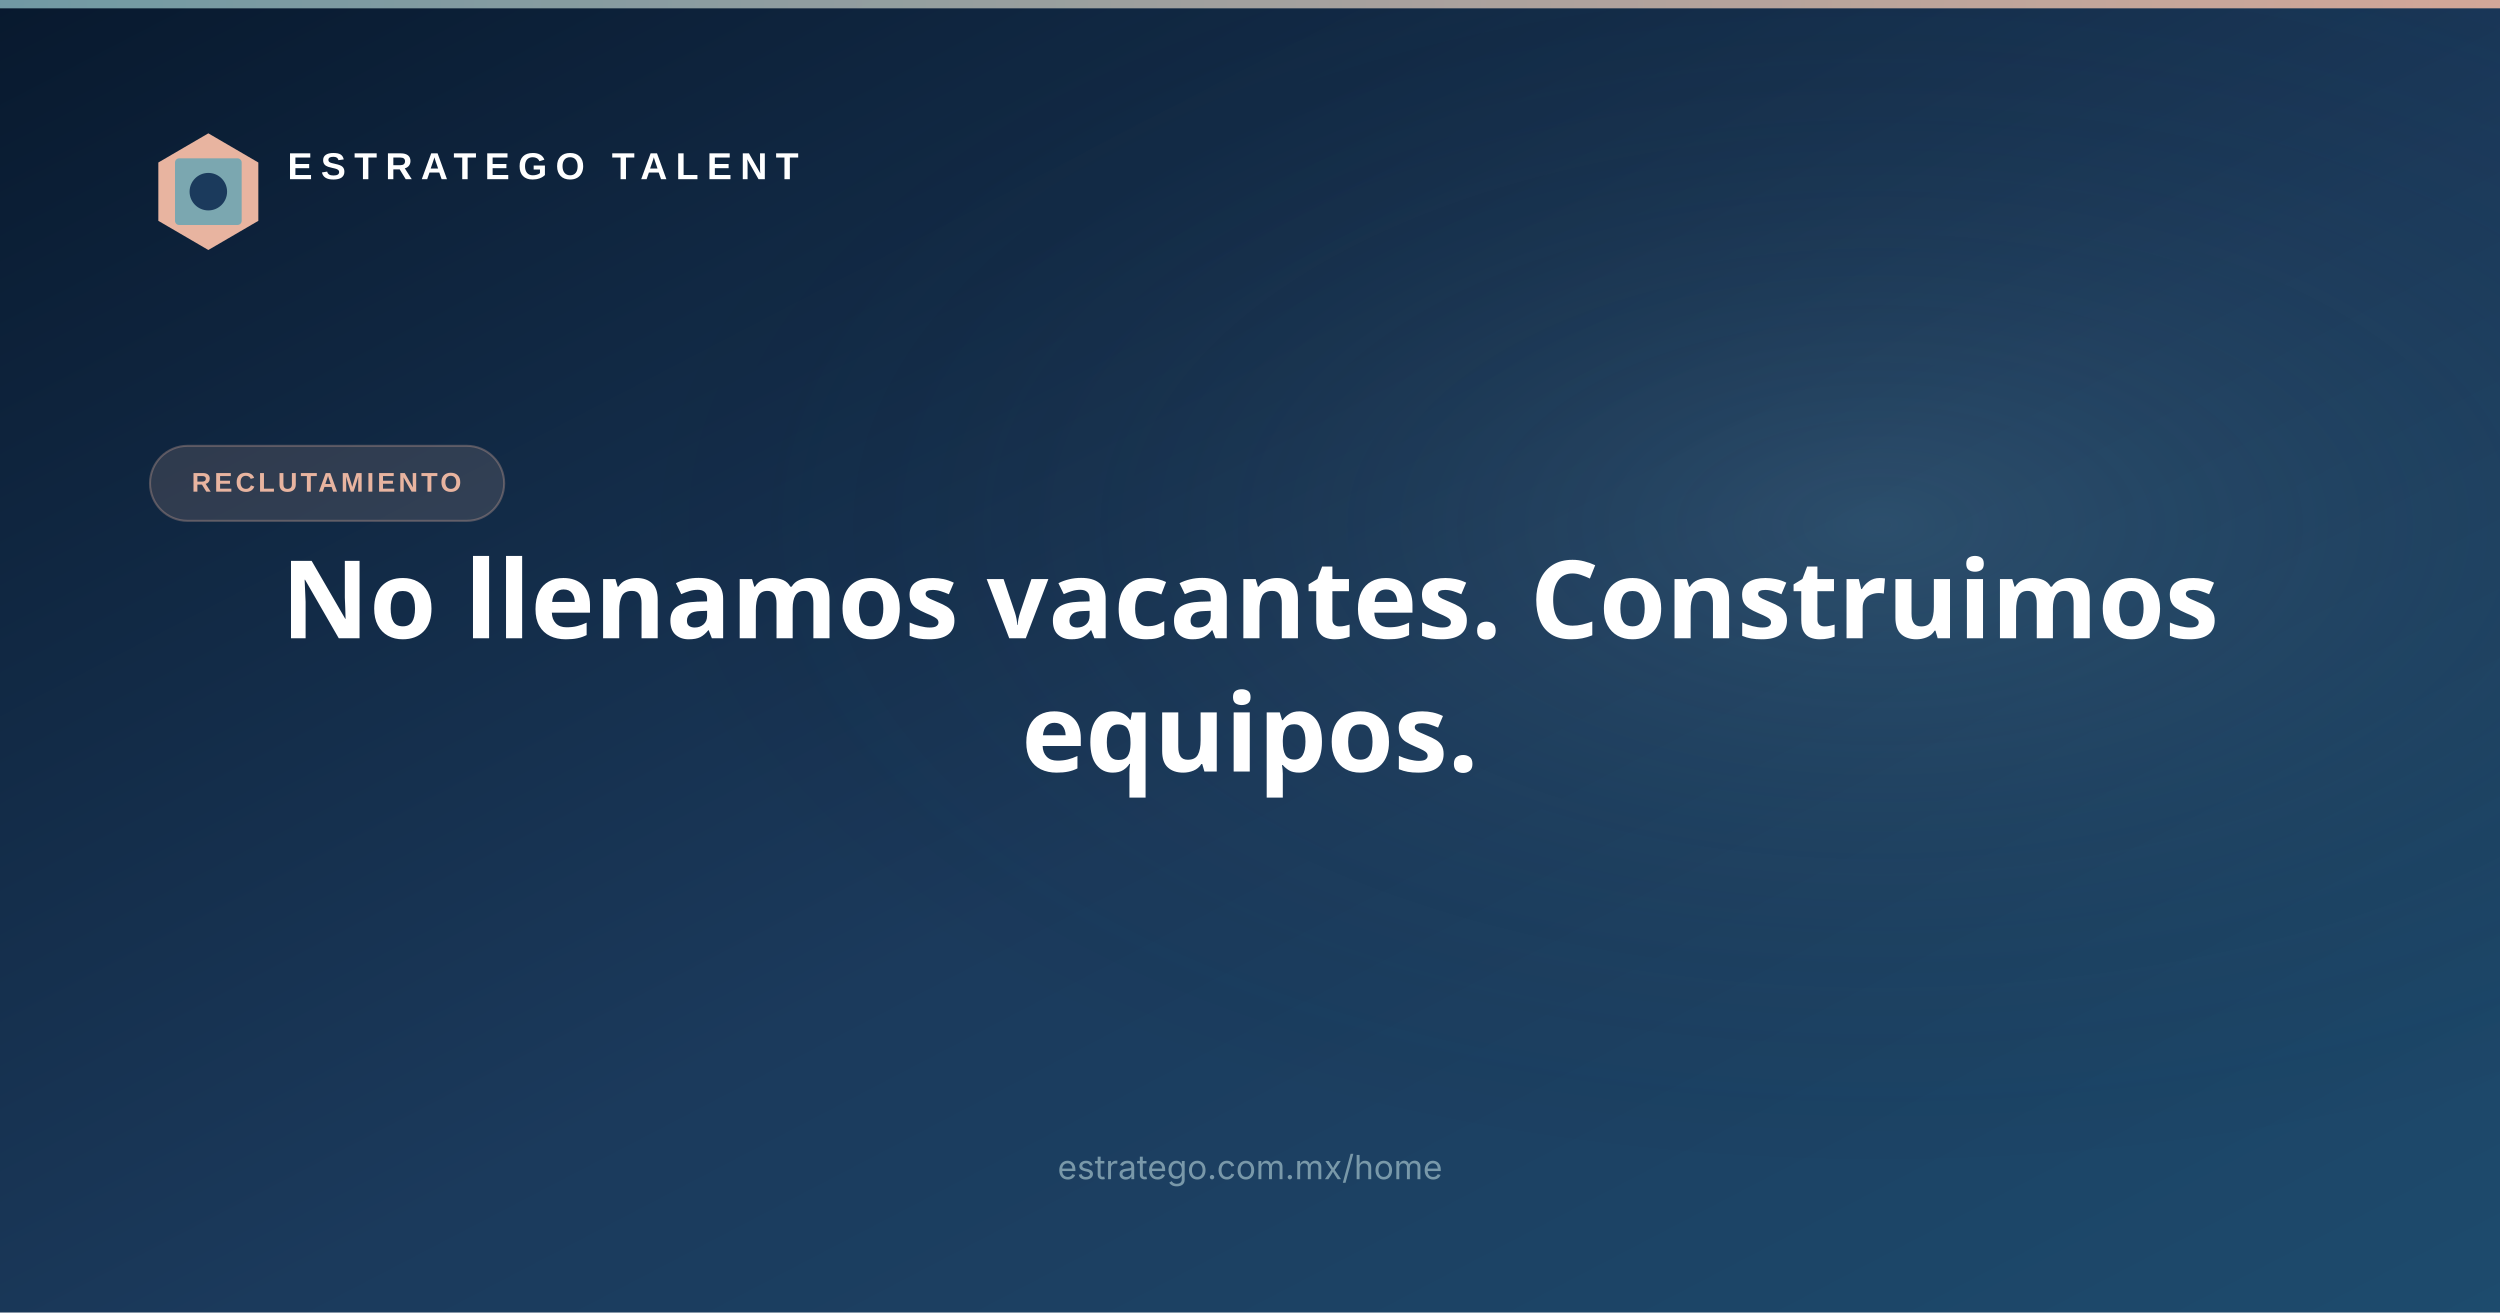
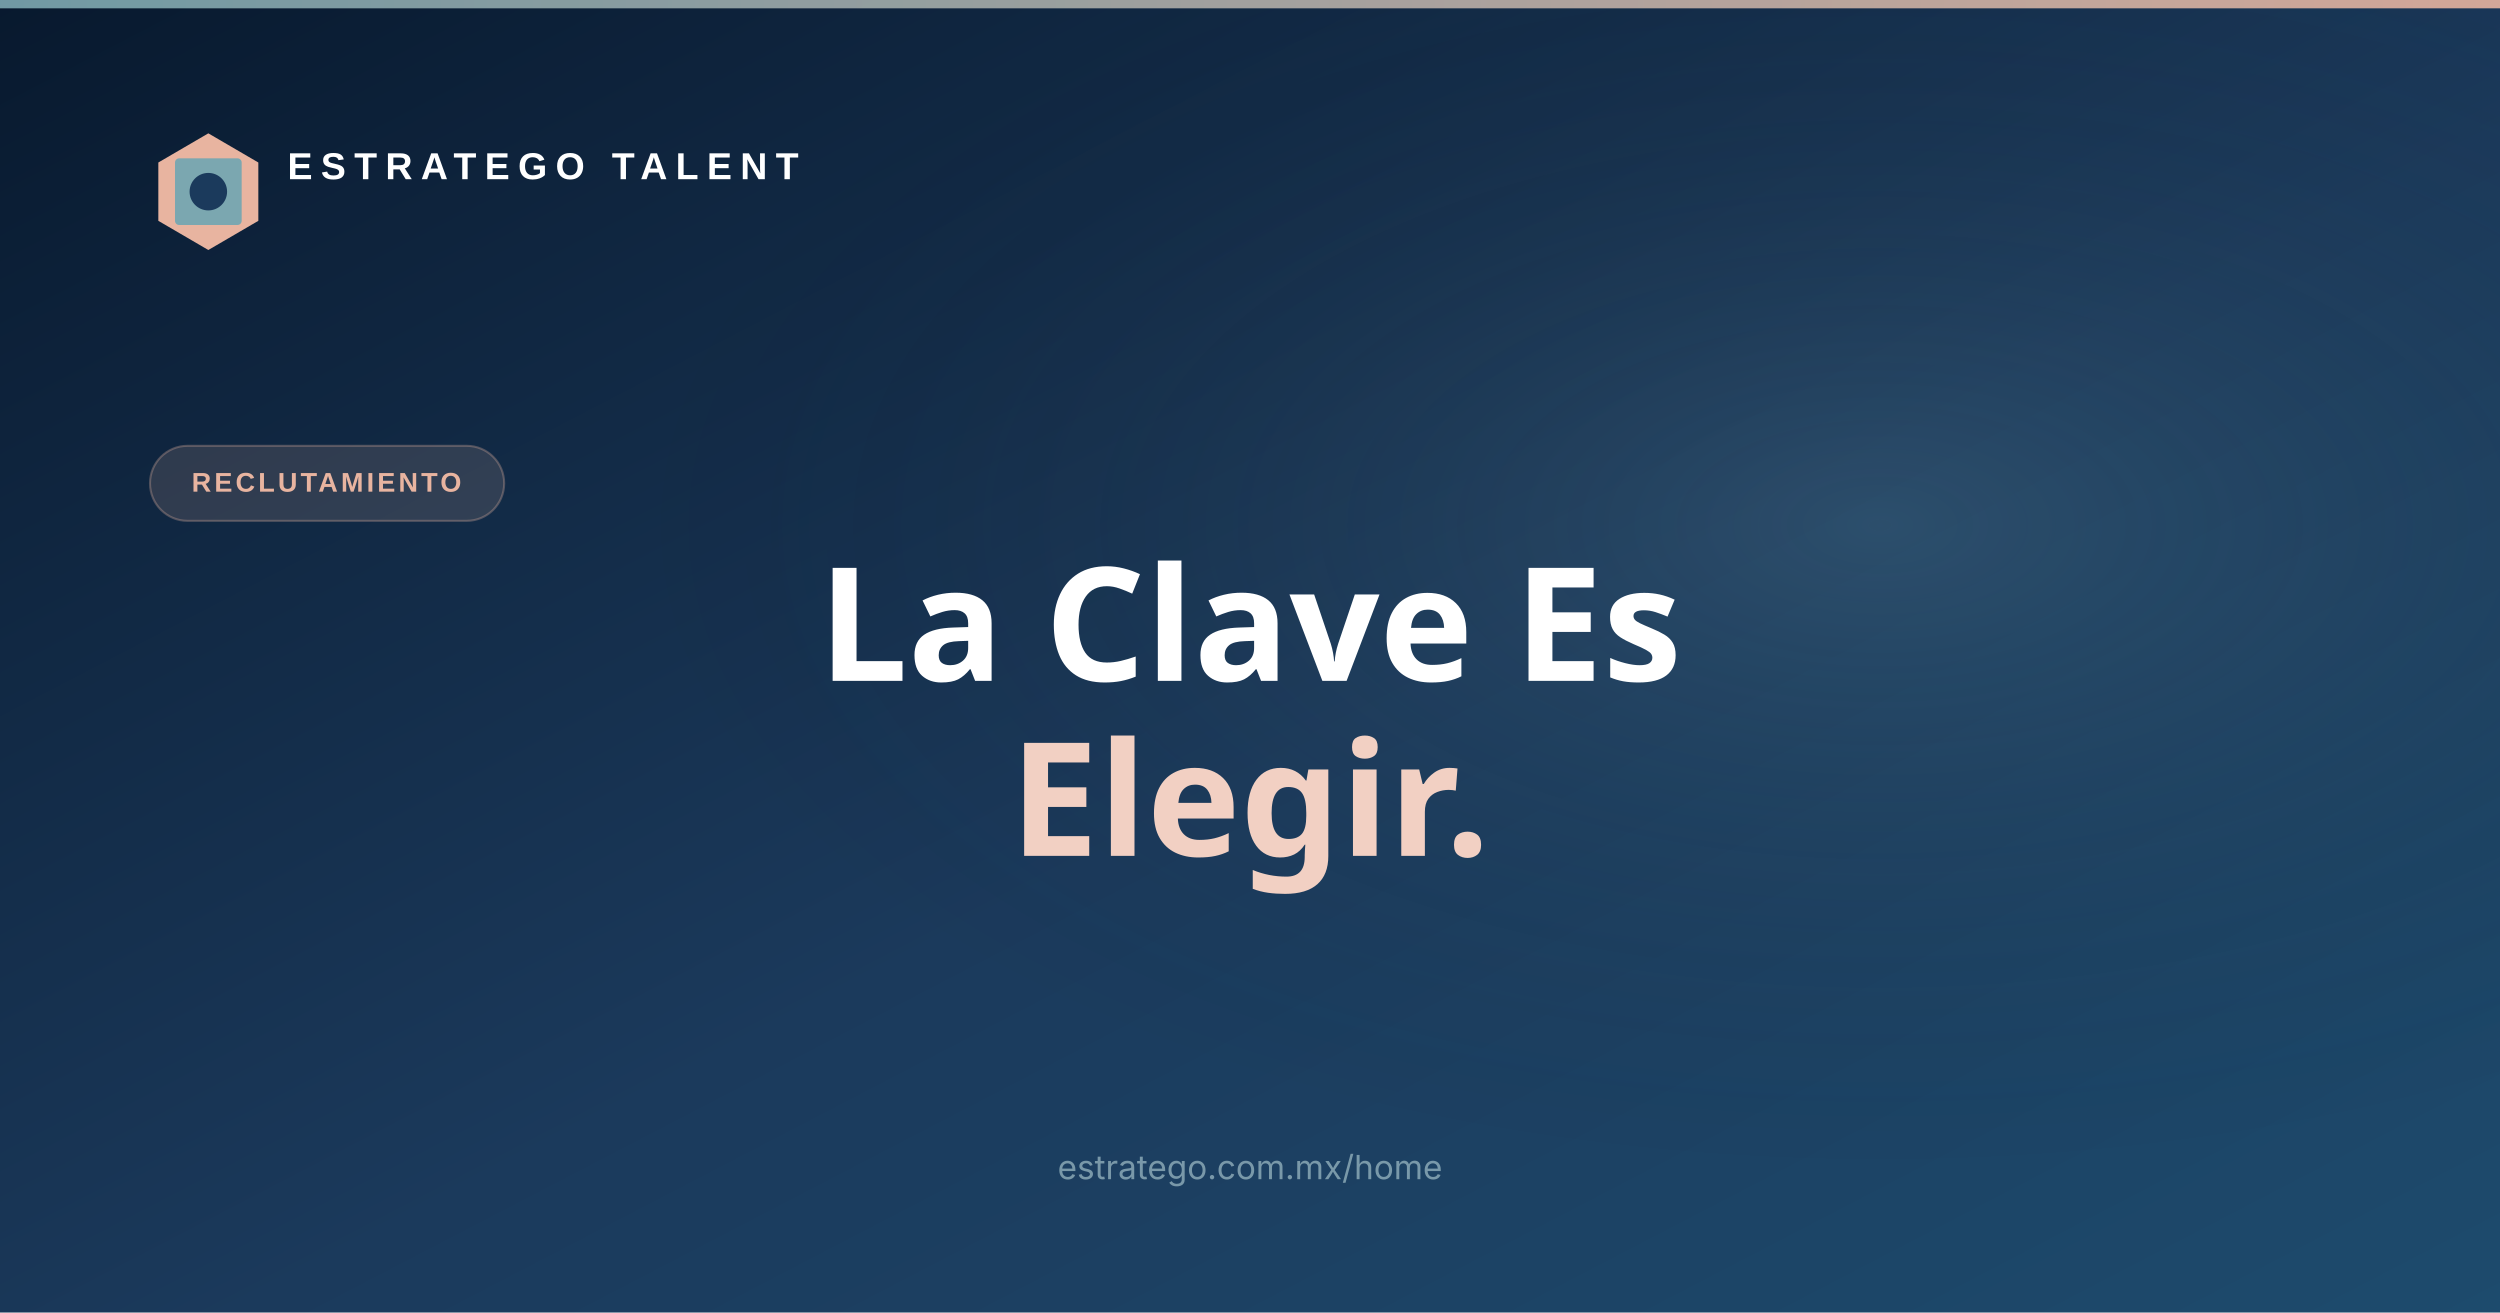
<svg xmlns="http://www.w3.org/2000/svg" width="1200" height="630" viewBox="0 0 1200 630">
  <defs>
    <linearGradient id="bg" x1="0%" y1="0%" x2="100%" y2="100%">
      <stop offset="0%" stop-color="#08192e" />
      <stop offset="55%" stop-color="#1B3A5C" />
      <stop offset="100%" stop-color="#1d4b6d" />
    </linearGradient>
    <radialGradient id="glow" cx="75%" cy="40%" r="50%">
      <stop offset="0%" stop-color="#7BA7B0" stop-opacity="0.18" />
      <stop offset="100%" stop-color="transparent" stop-opacity="0" />
    </radialGradient>
  </defs>
  <rect width="1200" height="630" fill="url(#bg)" />
  <rect width="1200" height="630" fill="url(#glow)" />
  <rect x="0" y="0" width="1200" height="4" fill="url(#sal)" opacity="0.9" />
  <defs>
    <linearGradient id="sal" x1="0%" y1="0%" x2="100%" y2="0%">
      <stop offset="0%" stop-color="#7BA7B0" />
      <stop offset="100%" stop-color="#E8B4A0" />
    </linearGradient>
  </defs>
  <g transform="translate(72, 64)">
    <polygon points="28,0 52,14 52,42 28,56 4,42 4,14" fill="#E8B4A0" />
    <rect x="12" y="12" width="32" height="32" fill="#7BA7B0" rx="2" />
    <circle cx="28" cy="28" r="9" fill="#1B3A5C" />
  </g>
  <text x="138" y="86" font-family="Plus Jakarta Sans, Arial, sans-serif" font-size="18" font-weight="700" fill="white" letter-spacing="4">ESTRATEGO TALENT</text>
  <rect x="72" y="214" width="170" height="36" rx="18" fill="rgba(232,180,160,0.15)" stroke="rgba(232,180,160,0.3)" stroke-width="1" />
  <text x="92" y="236" font-family="Plus Jakarta Sans, Arial, sans-serif" font-size="13" font-weight="700" fill="#E8B4A0" letter-spacing="1.5">RECLUTAMIENTO</text>
-   <text x="600" y="288" font-family="Plus Jakarta Sans, Arial Black, sans-serif" font-size="52" font-weight="800" fill="white" text-anchor="middle" dominant-baseline="middle">No llenamos vacantes. Construimos</text>
-   <text x="600" y="352" font-family="Plus Jakarta Sans, Arial Black, sans-serif" font-size="52" font-weight="800" fill="white" text-anchor="middle" dominant-baseline="middle">equipos.</text>
+   <text x="600" y="300" font-family="Plus Jakarta Sans, Arial Black, sans-serif" font-size="76" font-weight="800" fill="white" text-anchor="middle" dominant-baseline="middle">La Clave Es</text>
+   <text x="600" y="384" font-family="Plus Jakarta Sans, Arial Black, sans-serif" font-size="76" font-weight="800" fill="#F2D0C3" text-anchor="middle" dominant-baseline="middle">Elegir.</text>
  <text x="600" y="566" font-family="Inter, Arial, sans-serif" font-size="16" fill="rgba(184,211,216,0.6)" text-anchor="middle">estratego.com.mx/home</text>
</svg>
